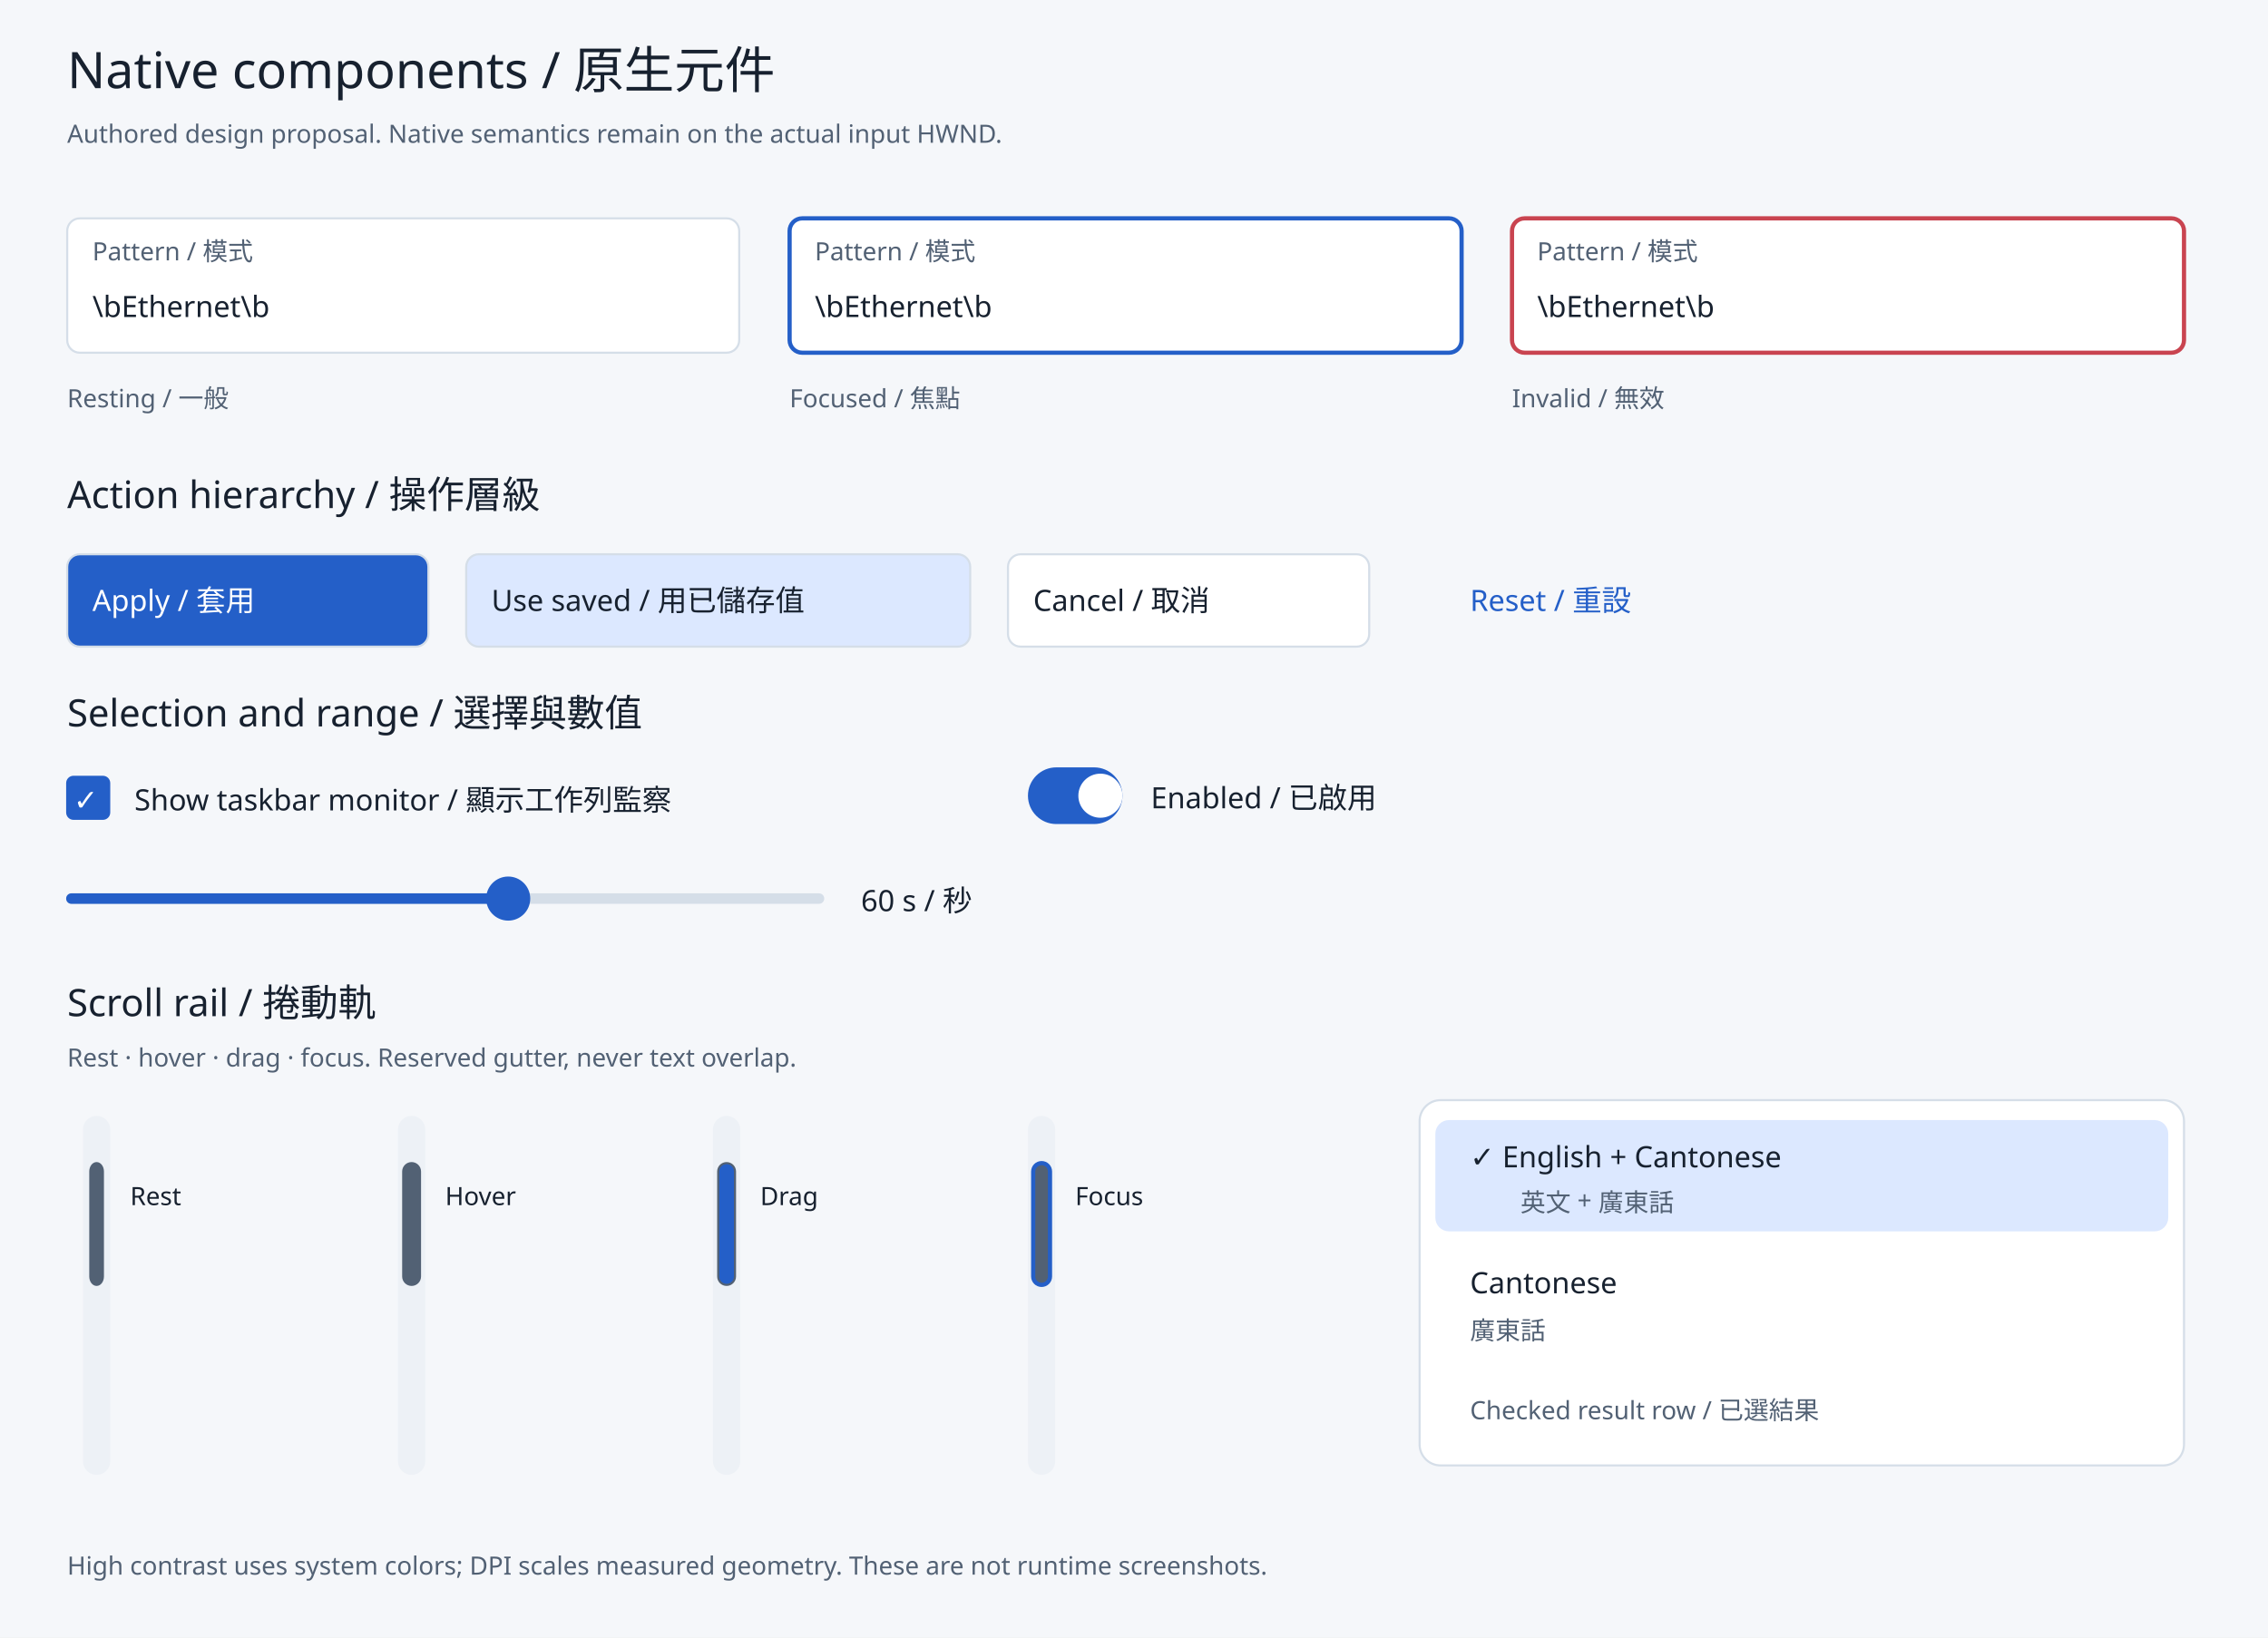
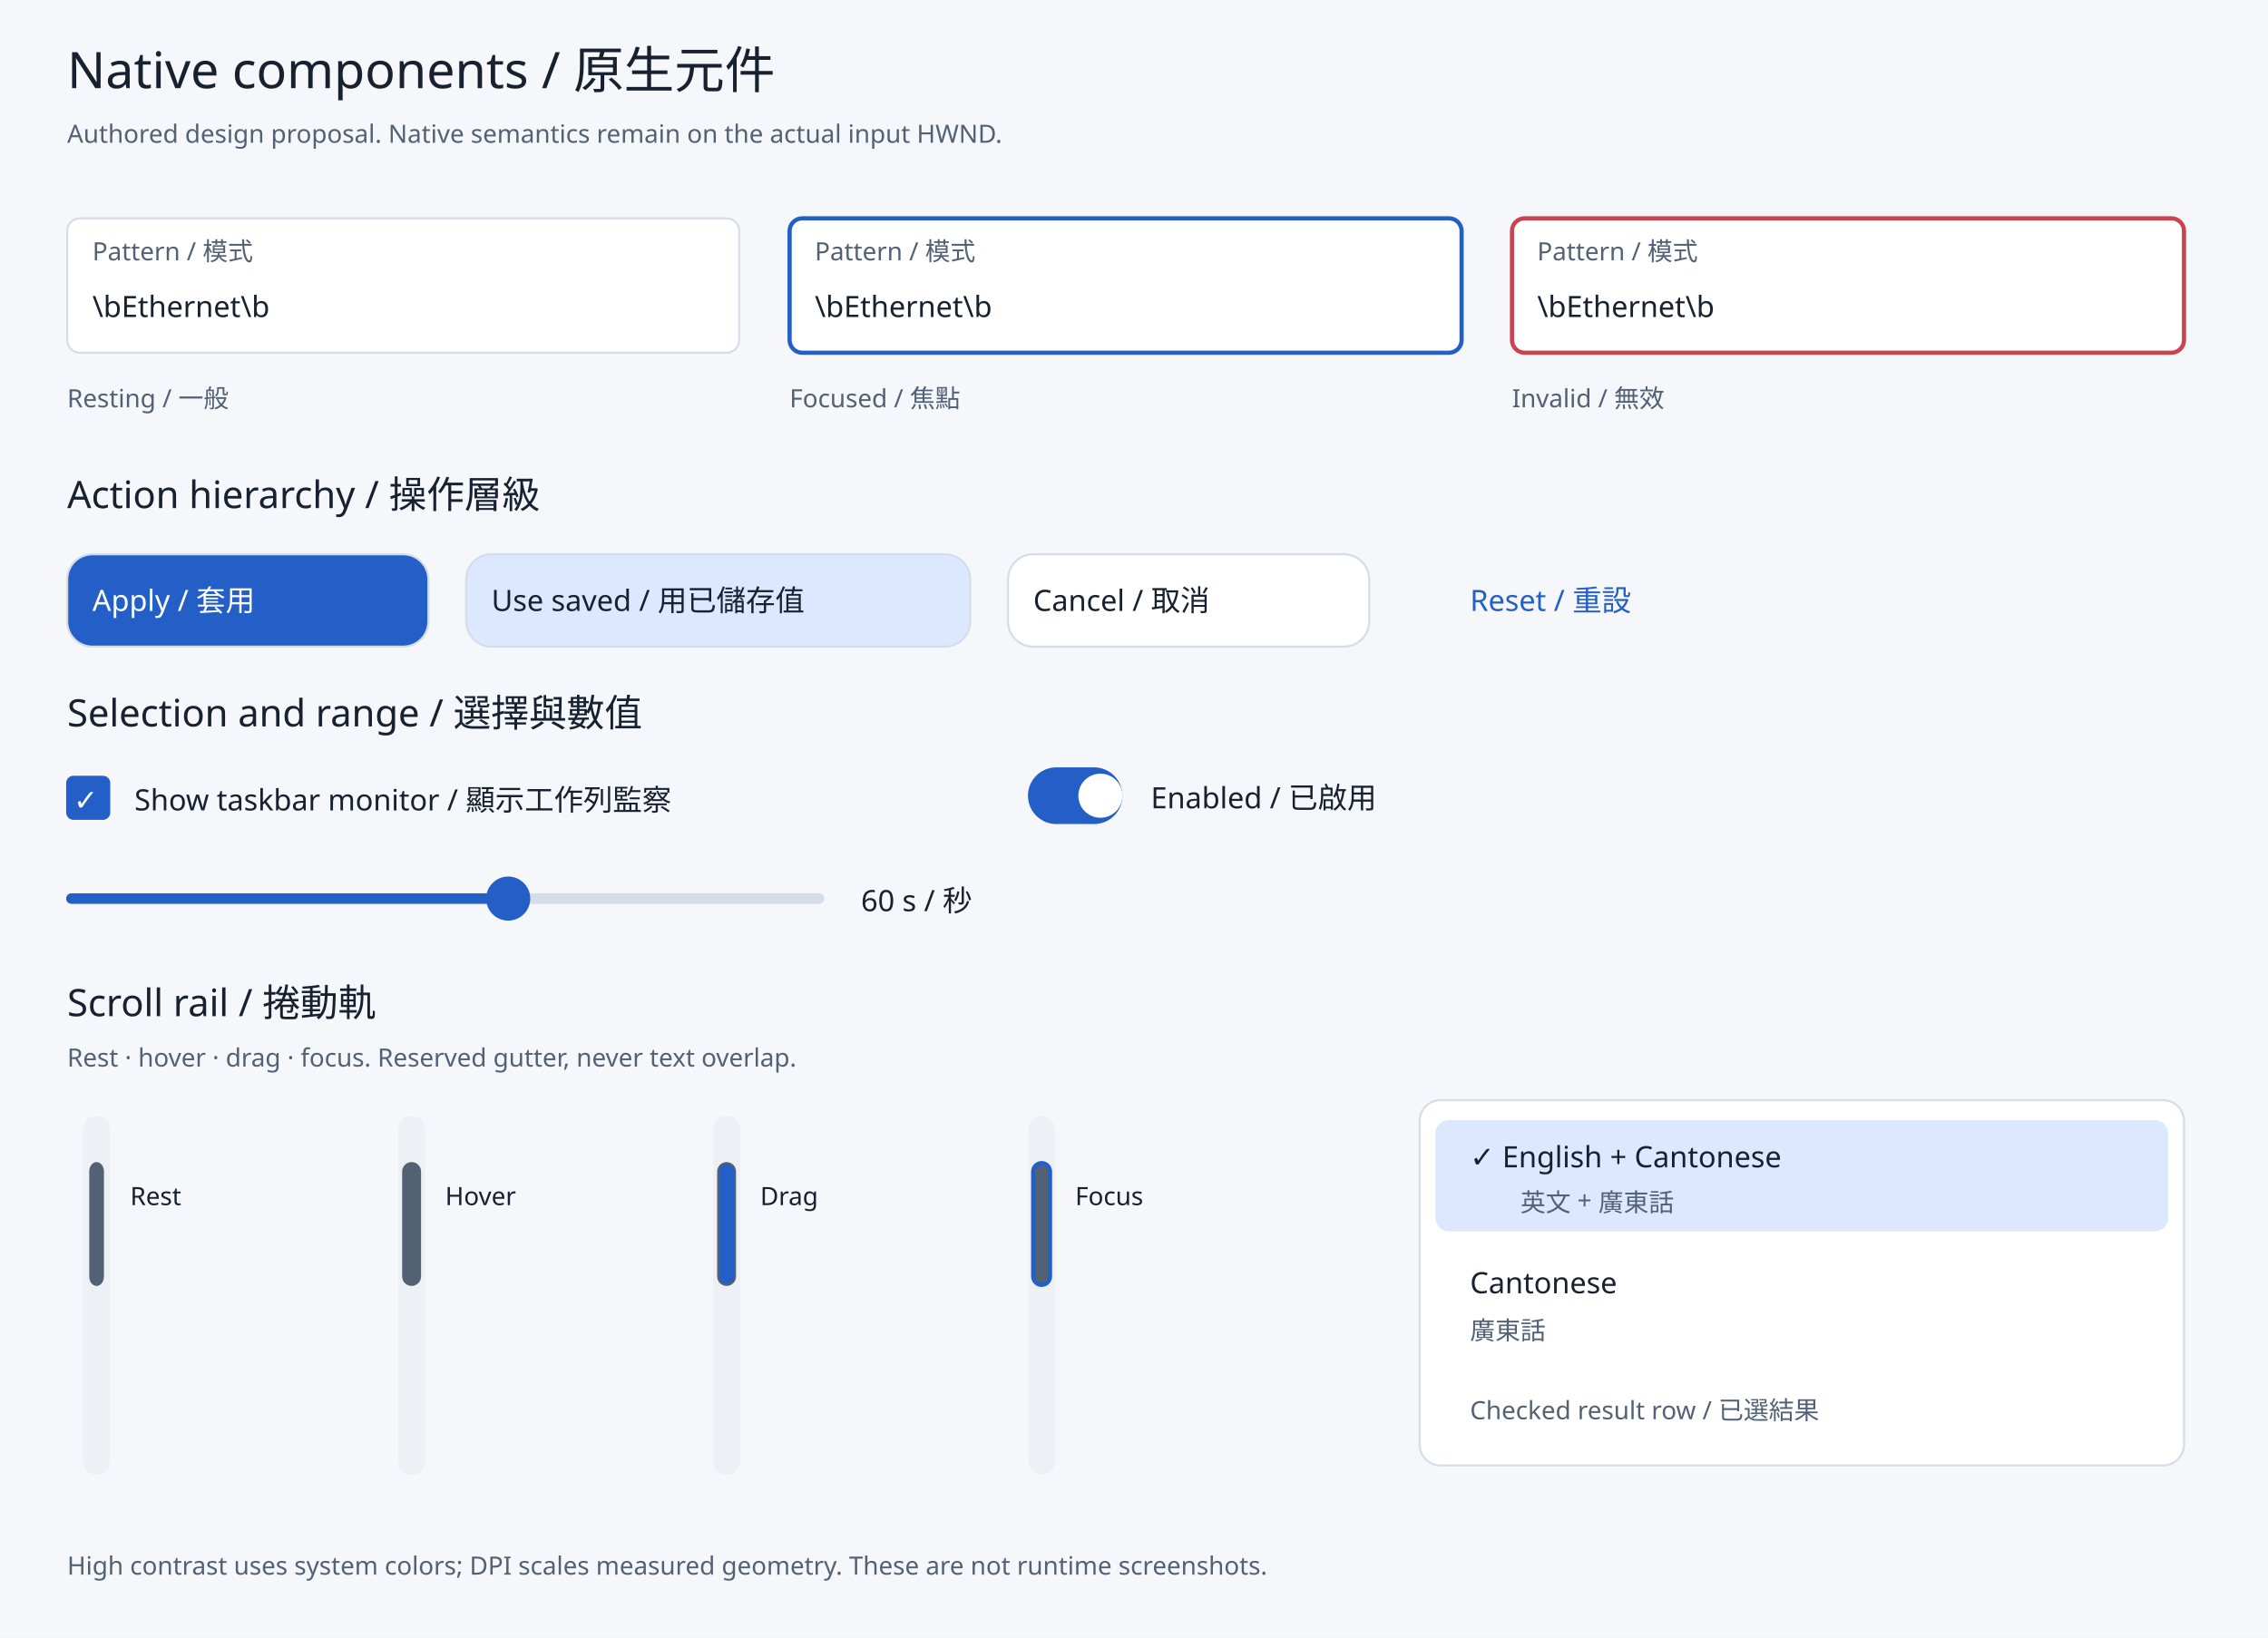
<svg xmlns="http://www.w3.org/2000/svg" width="1080" height="780" viewBox="0 0 1080 780">
  <rect width="1080" height="780" fill="#F5F7FA" />
  <text x="32" y="42" font-family="Segoe UI,Microsoft JhengHei,sans-serif" font-size="24" fill="#17212F">Native components / 原生元件</text>
  <text x="32" y="68" font-family="Segoe UI,Microsoft JhengHei,sans-serif" font-size="12" fill="#526174">Authored design proposal. Native semantics remain on the actual input HWND.</text>
  <rect x="32" y="104" width="320" height="64" rx="6" fill="#FFFFFF" stroke="#D5DEE8" stroke-width="1" />
  <text x="44" y="124" font-family="Segoe UI,Microsoft JhengHei,sans-serif" font-size="12" fill="#526174">Pattern / 模式</text>
  <text x="44" y="151" font-family="Segoe UI,Microsoft JhengHei,sans-serif" font-size="14" fill="#17212F">\bEthernet\b</text>
  <text x="32" y="194" font-family="Segoe UI,Microsoft JhengHei,sans-serif" font-size="12" fill="#526174">Resting / 一般</text>
  <rect x="376" y="104" width="320" height="64" rx="6" fill="#FFFFFF" stroke="#245FC8" stroke-width="2" />
  <text x="388" y="124" font-family="Segoe UI,Microsoft JhengHei,sans-serif" font-size="12" fill="#526174">Pattern / 模式</text>
  <text x="388" y="151" font-family="Segoe UI,Microsoft JhengHei,sans-serif" font-size="14" fill="#17212F">\bEthernet\b</text>
  <text x="376" y="194" font-family="Segoe UI,Microsoft JhengHei,sans-serif" font-size="12" fill="#526174">Focused / 焦點</text>
  <rect x="720" y="104" width="320" height="64" rx="6" fill="#FFFFFF" stroke="#C94450" stroke-width="2" />
  <text x="732" y="124" font-family="Segoe UI,Microsoft JhengHei,sans-serif" font-size="12" fill="#526174">Pattern / 模式</text>
  <text x="732" y="151" font-family="Segoe UI,Microsoft JhengHei,sans-serif" font-size="14" fill="#17212F">\bEthernet\b</text>
  <text x="720" y="194" font-family="Segoe UI,Microsoft JhengHei,sans-serif" font-size="12" fill="#526174">Invalid / 無效</text>
  <text x="32" y="242" font-family="Segoe UI,Microsoft JhengHei,sans-serif" font-size="18" fill="#17212F">Action hierarchy / 操作層級</text>
-   <rect x="32" y="264" width="172" height="44" rx="6" fill="#245FC8" stroke="#D5DEE8" stroke-width="1" />
+   <rect x="32" y="264" width="172" height="44" rx="12" fill="#245FC8" stroke="#D5DEE8" stroke-width="1" />
  <text x="44" y="291" font-family="Segoe UI,Microsoft JhengHei,sans-serif" font-size="14" fill="#FFFFFF">Apply / 套用</text>
-   <rect x="222" y="264" width="240" height="44" rx="6" fill="#DCE8FF" stroke="#D5DEE8" stroke-width="1" />
+   <rect x="222" y="264" width="240" height="44" rx="12" fill="#DCE8FF" stroke="#D5DEE8" stroke-width="1" />
  <text x="234" y="291" font-family="Segoe UI,Microsoft JhengHei,sans-serif" font-size="14" fill="#17212F">Use saved / 用已儲存值</text>
-   <rect x="480" y="264" width="172" height="44" rx="6" fill="#FFFFFF" stroke="#D5DEE8" stroke-width="1" />
+   <rect x="480" y="264" width="172" height="44" rx="12" fill="#FFFFFF" stroke="#D5DEE8" stroke-width="1" />
  <text x="492" y="291" font-family="Segoe UI,Microsoft JhengHei,sans-serif" font-size="14" fill="#17212F">Cancel / 取消</text>
  <text x="700" y="291" font-family="Segoe UI,Microsoft JhengHei,sans-serif" font-size="14" fill="#245FC8">Reset / 重設</text>
  <text x="32" y="346" font-family="Segoe UI,Microsoft JhengHei,sans-serif" font-size="18" fill="#17212F">Selection and range / 選擇與數值</text>
  <rect x="32" y="370" width="20" height="20" rx="3" fill="#245FC8" stroke="#245FC8" stroke-width="1" />
  <text x="35" y="386" font-family="Segoe UI,Microsoft JhengHei,sans-serif" font-size="14" fill="#FFFFFF">✓</text>
  <text x="64" y="386" font-family="Segoe UI,Microsoft JhengHei,sans-serif" font-size="14" fill="#17212F">Show taskbar monitor / 顯示工作列監察</text>
  <rect x="490" y="366" width="44" height="26" rx="13" fill="#245FC8" stroke="#245FC8" stroke-width="1" />
  <rect x="514" y="369" width="20" height="20" rx="10" fill="#FFFFFF" stroke="#FFFFFF" stroke-width="1" />
  <text x="548" y="385" font-family="Segoe UI,Microsoft JhengHei,sans-serif" font-size="14" fill="#17212F">Enabled / 已啟用</text>
  <rect x="32" y="426" width="360" height="4" rx="2" fill="#D5DEE8" stroke="#D5DEE8" stroke-width="1" />
  <rect x="32" y="426" width="210" height="4" rx="2" fill="#245FC8" stroke="#245FC8" stroke-width="1" />
  <rect x="232" y="418" width="20" height="20" rx="10" fill="#245FC8" stroke="#245FC8" stroke-width="1" />
  <text x="410" y="434" font-family="Segoe UI,Microsoft JhengHei,sans-serif" font-size="14" fill="#17212F">60 s / 秒</text>
  <text x="32" y="484" font-family="Segoe UI,Microsoft JhengHei,sans-serif" font-size="18" fill="#17212F">Scroll rail / 捲動軌</text>
  <text x="32" y="508" font-family="Segoe UI,Microsoft JhengHei,sans-serif" font-size="12" fill="#526174">Rest · hover · drag · focus. Reserved gutter, never text overlap.</text>
  <rect x="40" y="532" width="12" height="170" rx="6" fill="#EDF1F6" stroke="#EDF1F6" stroke-width="1" />
  <rect x="43" y="554" width="6" height="58" rx="4" fill="#526174" stroke="#526174" stroke-width="1" />
  <text x="62" y="574" font-family="Segoe UI,Microsoft JhengHei,sans-serif" font-size="12" fill="#17212F">Rest</text>
  <rect x="190" y="532" width="12" height="170" rx="6" fill="#EDF1F6" stroke="#EDF1F6" stroke-width="1" />
  <rect x="192" y="554" width="8" height="58" rx="4" fill="#526174" stroke="#526174" stroke-width="1" />
  <text x="212" y="574" font-family="Segoe UI,Microsoft JhengHei,sans-serif" font-size="12" fill="#17212F">Hover</text>
  <rect x="340" y="532" width="12" height="170" rx="6" fill="#EDF1F6" stroke="#EDF1F6" stroke-width="1" />
  <rect x="342" y="554" width="8" height="58" rx="4" fill="#245FC8" stroke="#526174" stroke-width="1" />
  <text x="362" y="574" font-family="Segoe UI,Microsoft JhengHei,sans-serif" font-size="12" fill="#17212F">Drag</text>
  <rect x="490" y="532" width="12" height="170" rx="6" fill="#EDF1F6" stroke="#EDF1F6" stroke-width="1" />
  <rect x="492" y="554" width="8" height="58" rx="4" fill="#526174" stroke="#245FC8" stroke-width="2" />
  <text x="512" y="574" font-family="Segoe UI,Microsoft JhengHei,sans-serif" font-size="12" fill="#17212F">Focus</text>
  <rect x="676" y="524" width="364" height="174" rx="10" fill="#FFFFFF" stroke="#D5DEE8" stroke-width="1" />
  <rect x="684" y="534" width="348" height="52" rx="6" fill="#DCE8FF" stroke="#DCE8FF" stroke-width="1" />
  <text x="700" y="556" font-family="Segoe UI,Microsoft JhengHei,sans-serif" font-size="14" fill="#17212F">✓  English + Cantonese</text>
  <text x="724" y="577" font-family="Segoe UI,Microsoft JhengHei,sans-serif" font-size="12" fill="#526174">英文 + 廣東話</text>
  <text x="700" y="616" font-family="Segoe UI,Microsoft JhengHei,sans-serif" font-size="14" fill="#17212F">Cantonese</text>
  <text x="700" y="638" font-family="Segoe UI,Microsoft JhengHei,sans-serif" font-size="12" fill="#526174">廣東話</text>
  <text x="700" y="676" font-family="Segoe UI,Microsoft JhengHei,sans-serif" font-size="12" fill="#526174">Checked result row / 已選結果</text>
  <text x="32" y="750" font-family="Segoe UI,Microsoft JhengHei,sans-serif" font-size="12" fill="#526174">High contrast uses system colors; DPI scales measured geometry. These are not runtime screenshots.</text>
</svg>
